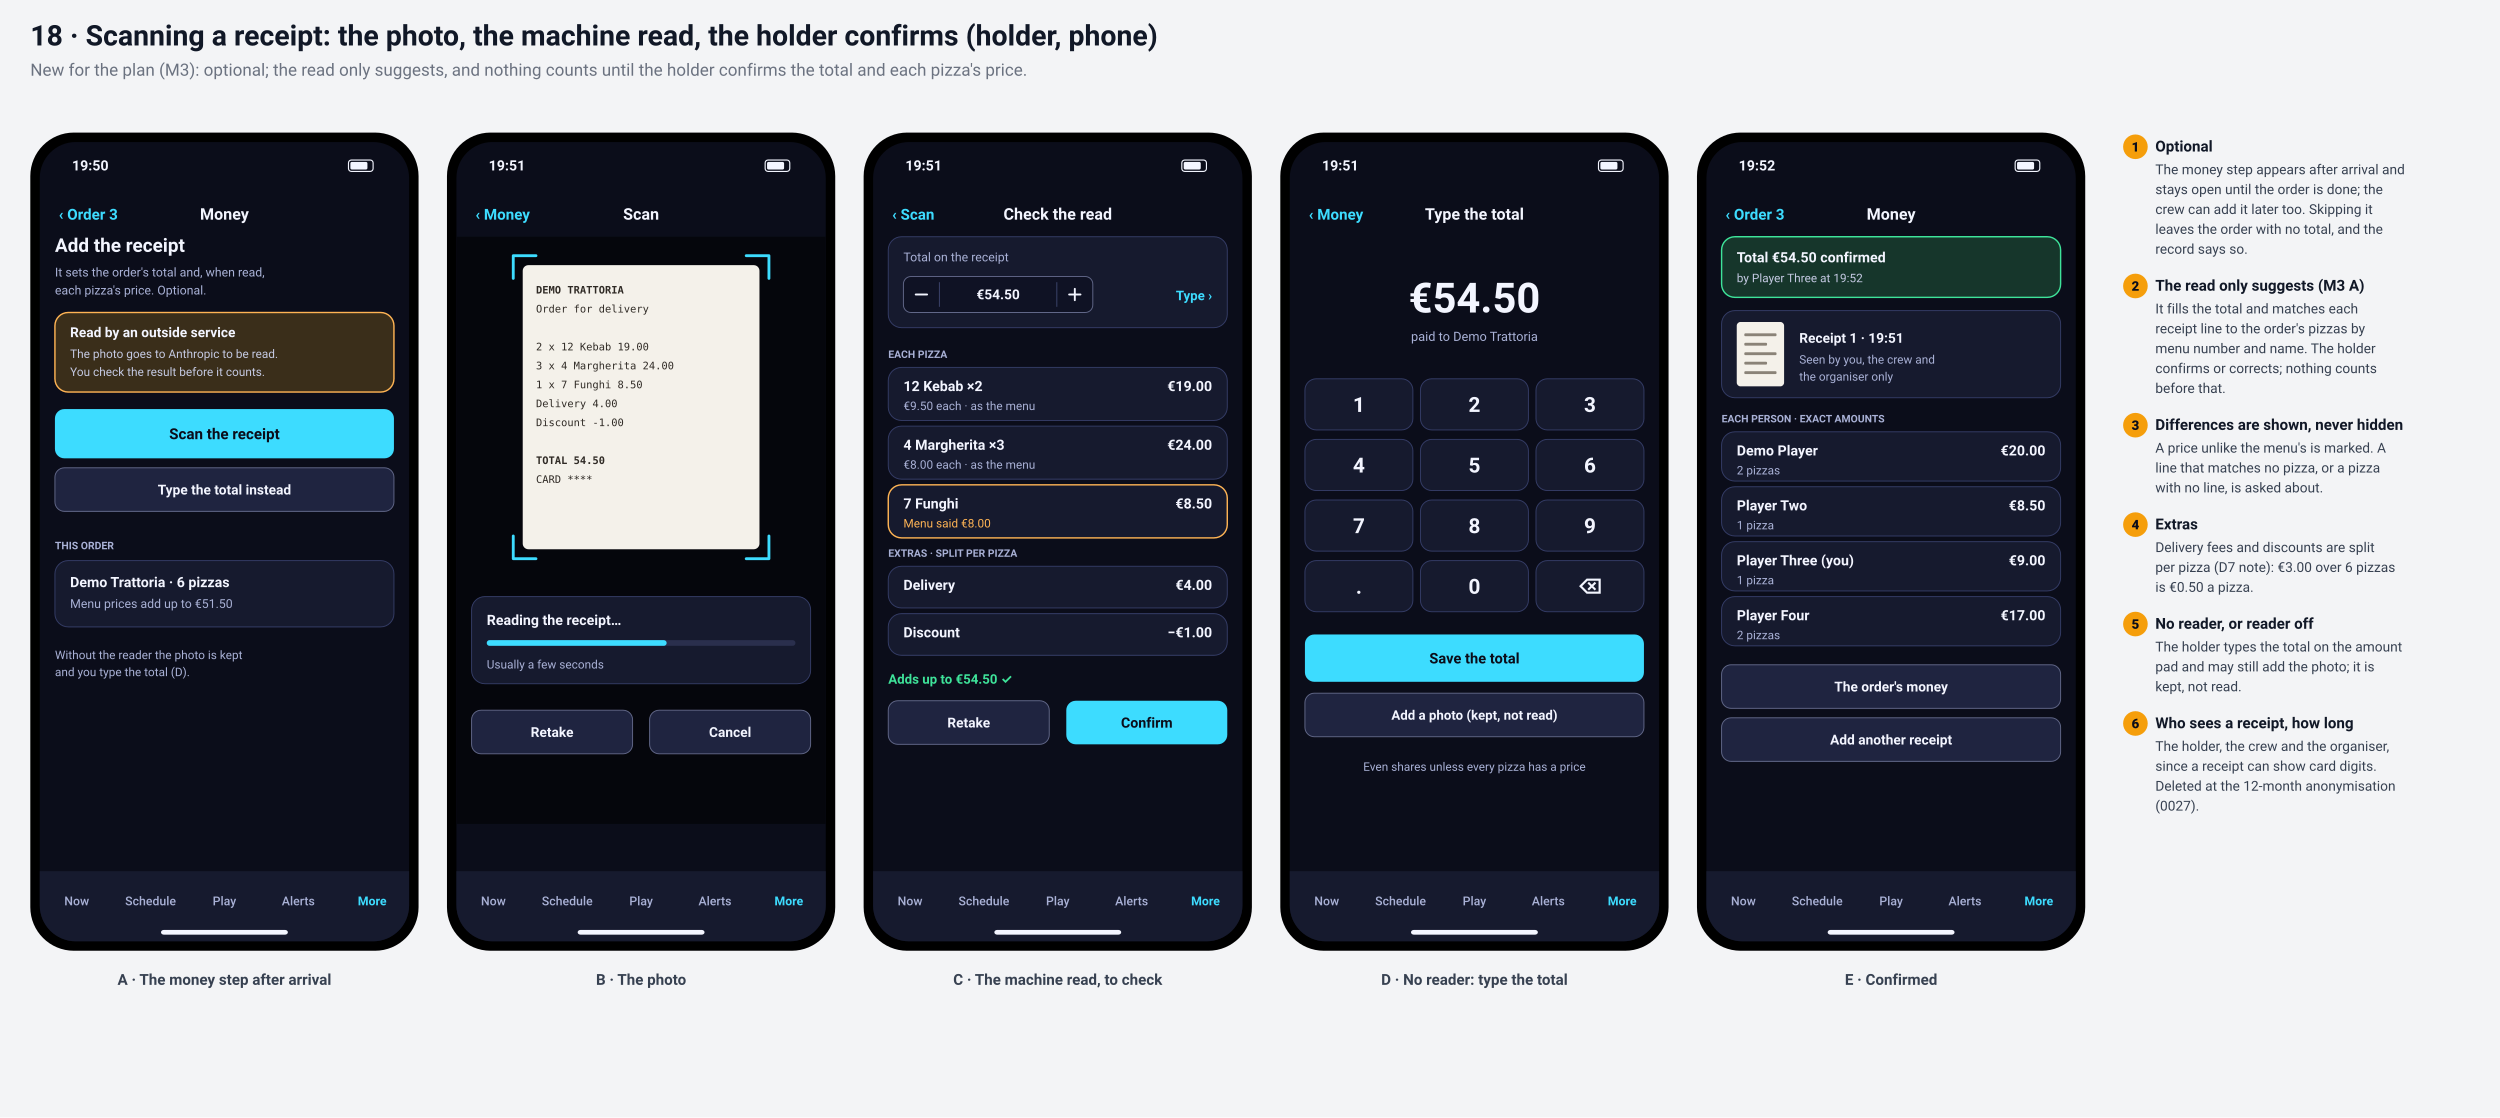
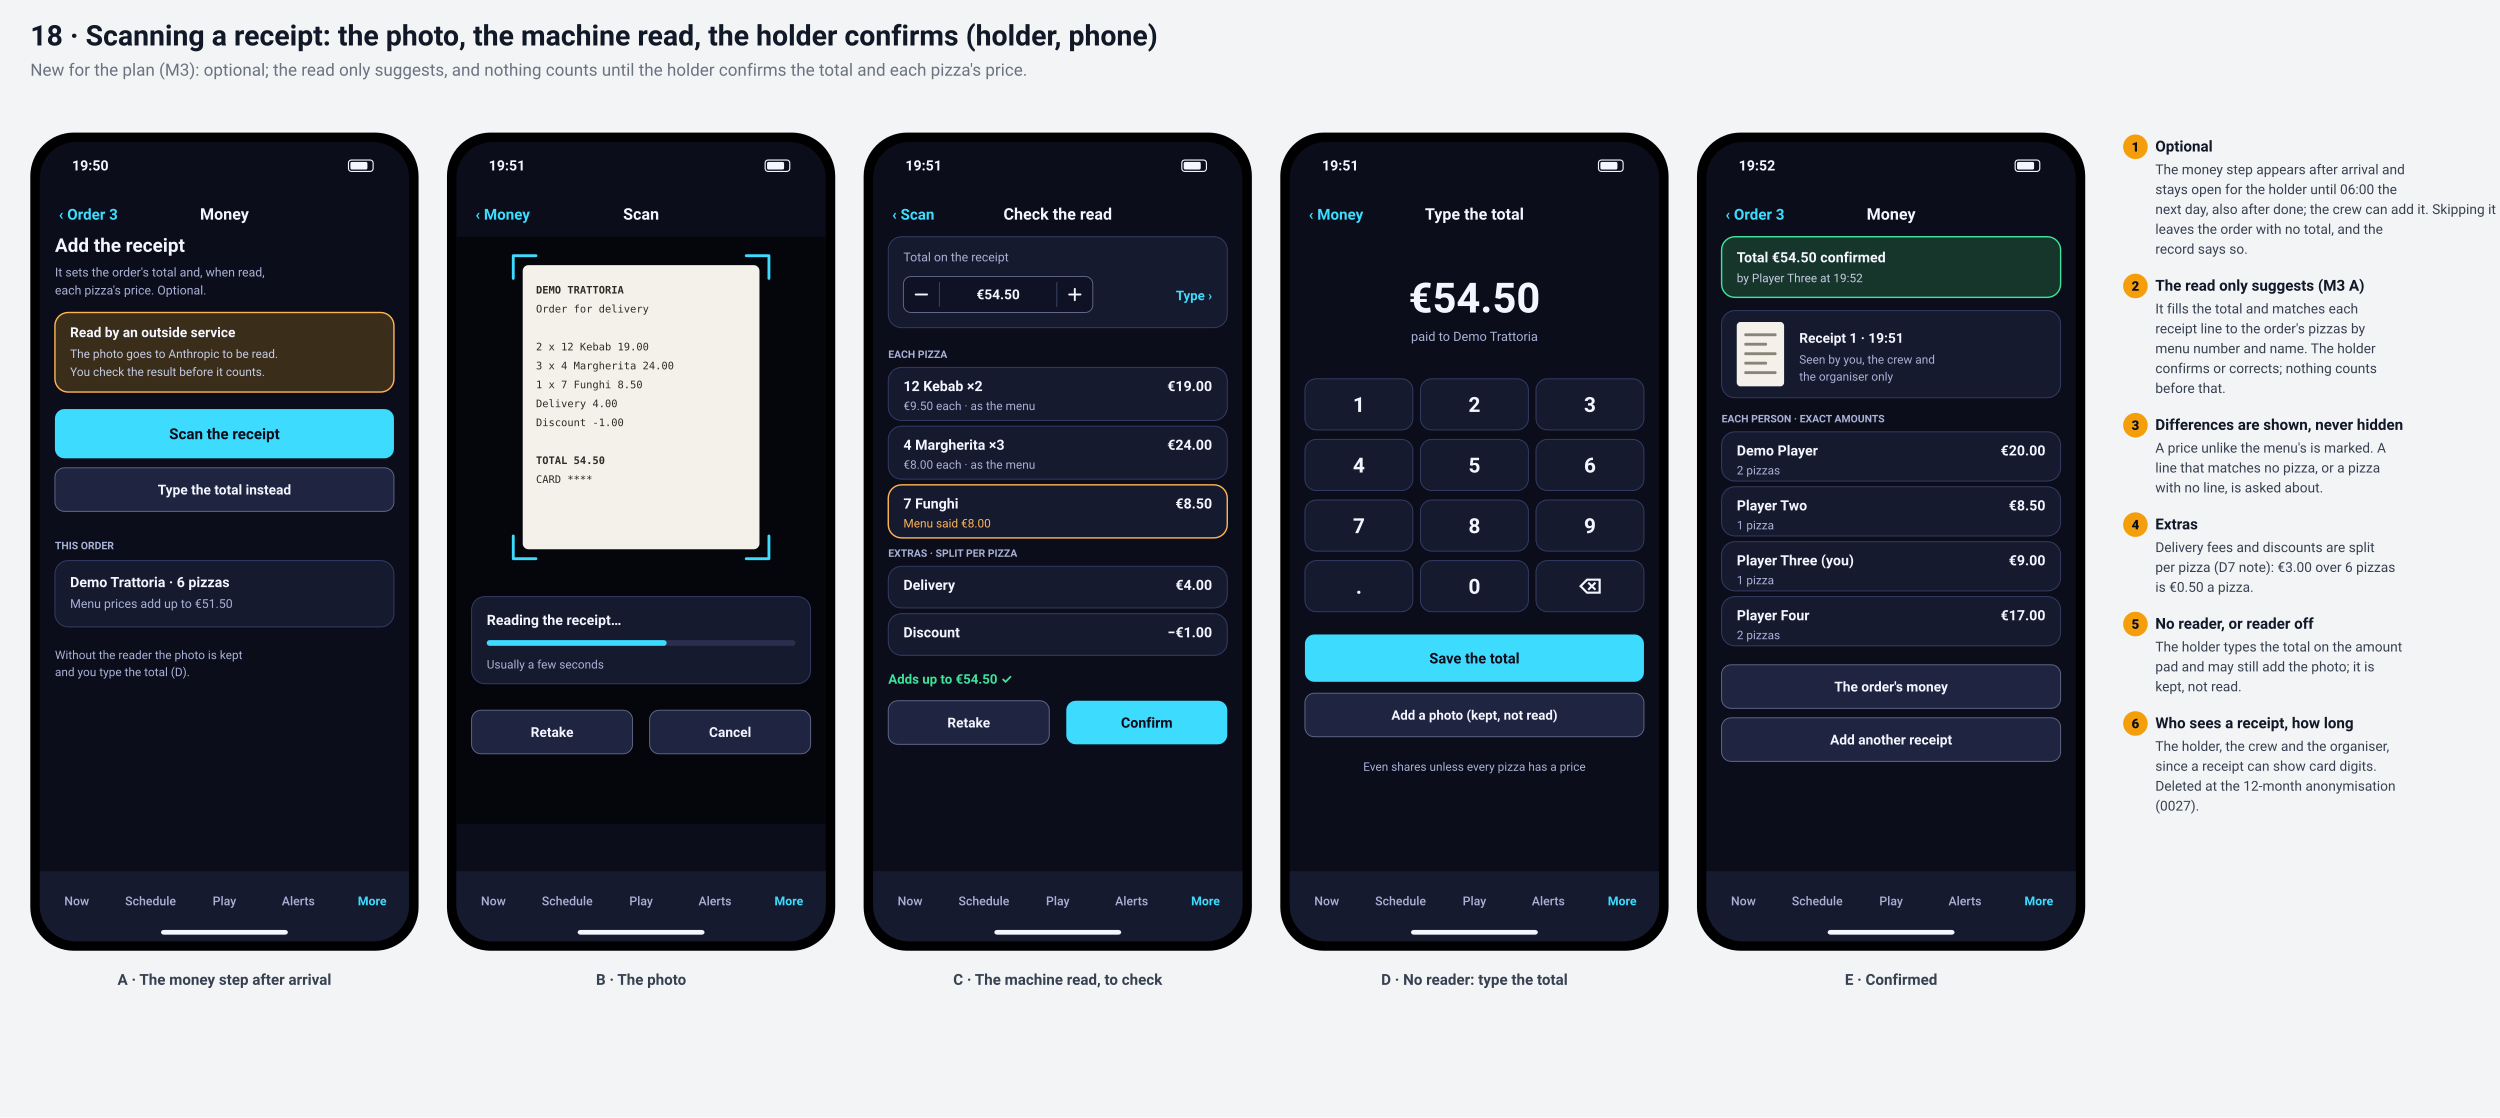
<svg xmlns="http://www.w3.org/2000/svg" viewBox="0 0 2640 1180" width="2640" height="1180" font-family="system-ui, -apple-system, 'Segoe UI', Roboto, Helvetica, Arial, sans-serif">
  <defs>
    <clipPath id="ph42_150">
      <rect x="42" y="150" width="390" height="844" rx="38" />
    </clipPath>
    <clipPath id="ph482_150">
      <rect x="482" y="150" width="390" height="844" rx="38" />
    </clipPath>
    <clipPath id="ph922_150">
      <rect x="922" y="150" width="390" height="844" rx="38" />
    </clipPath>
    <clipPath id="ph1362_150">
      <rect x="1362" y="150" width="390" height="844" rx="38" />
    </clipPath>
    <clipPath id="ph1802_150">
      <rect x="1802" y="150" width="390" height="844" rx="38" />
    </clipPath>
  </defs>
  <rect x="0" y="0" width="2640" height="1180" rx="0" fill="#f3f4f6" />
  <text x="32" y="48" font-size="30" fill="#111827" font-weight="700" text-anchor="start">18 · Scanning a receipt: the photo, the machine read, the holder confirms (holder, phone)</text>
  <text x="32" y="80" font-size="18" fill="#6b7280" font-weight="400" text-anchor="start">New for the plan (M3): optional; the read only suggests, and nothing counts until the holder confirms the total and each pizza's price.</text>
  <rect x="32" y="140" width="410" height="864" rx="46" fill="#000000" />
  <text x="237" y="1040" font-size="16" fill="#374151" font-weight="600" text-anchor="middle">A · The money step after arrival</text>
  <g clip-path="url(#ph42_150)">
    <rect x="42" y="150" width="390" height="844" rx="0" fill="#0b0d1a" />
    <text x="76" y="180" font-size="15" fill="#f3f5ff" font-weight="600" text-anchor="start">19:50</text>
    <rect x="368" y="169" width="26" height="12" rx="3" fill="none" stroke="#f3f5ff" stroke-width="1.2" />
    <rect x="370" y="171" width="18" height="8" rx="1.5" fill="#f3f5ff" />
    <text x="62" y="232" font-size="16" fill="#3ddcff" font-weight="600" text-anchor="start">‹ Order 3</text>
    <text x="237" y="232" font-size="17" fill="#f3f5ff" font-weight="700" text-anchor="middle">Money</text>
    <rect x="42" y="920" width="390" height="74" rx="0" fill="#161a2e" />
    <text x="81" y="956" font-size="13" fill="#a9b1d6" font-weight="500" text-anchor="middle">Now</text>
    <text x="159" y="956" font-size="13" fill="#a9b1d6" font-weight="500" text-anchor="middle">Schedule</text>
    <text x="237" y="956" font-size="13" fill="#a9b1d6" font-weight="500" text-anchor="middle">Play</text>
    <text x="315" y="956" font-size="13" fill="#a9b1d6" font-weight="500" text-anchor="middle">Alerts</text>
    <text x="393" y="956" font-size="13" fill="#3ddcff" font-weight="600" text-anchor="middle">More</text>
    <rect x="170" y="982" width="134" height="5" rx="3" fill="#f3f5ff" />
    <text x="58" y="266" font-size="20" fill="#f3f5ff" font-weight="700" text-anchor="start">Add the receipt</text>
    <text x="58" y="292" font-size="13" fill="#a9b1d6" font-weight="400" text-anchor="start">It sets the order's total and, when read,</text>
    <text x="58" y="311" font-size="13" fill="#a9b1d6" font-weight="400" text-anchor="start">each pizza's price. Optional.</text>
    <rect x="58" y="330" width="358" height="84" rx="14" fill="#3a2e1a" stroke="#ffb454" stroke-width="1.5" />
    <text x="74" y="356" font-size="14.5" fill="#f3f5ff" font-weight="700" text-anchor="start">Read by an outside service</text>
    <text x="74" y="378" font-size="12.5" fill="#c5cae3" font-weight="400" text-anchor="start">The photo goes to Anthropic to be read.</text>
    <text x="74" y="397" font-size="12.5" fill="#c5cae3" font-weight="400" text-anchor="start">You check the result before it counts.</text>
    <rect x="58" y="432" width="358" height="52" rx="10" fill="#3ddcff" />
    <text x="237" y="463.76" font-size="16" fill="#0b0d1a" font-weight="700" text-anchor="middle">Scan the receipt</text>
    <rect x="58" y="494" width="358" height="46" rx="10" fill="#1f2440" stroke="#616788" stroke-width="1" />
    <text x="237" y="522.22" font-size="14.5" fill="#f3f5ff" font-weight="600" text-anchor="middle">Type the total instead</text>
    <text x="58" y="580" font-size="11" fill="#a9b1d6" font-weight="700" text-anchor="start">THIS ORDER</text>
    <rect x="58" y="592" width="358" height="70" rx="14" fill="#161a2e" stroke="#343c66" stroke-width="1" />
    <text x="74" y="620" font-size="15" fill="#f3f5ff" font-weight="600" text-anchor="start">Demo Trattoria · 6 pizzas</text>
    <text x="74" y="642" font-size="13" fill="#a9b1d6" font-weight="400" text-anchor="start">Menu prices add up to €51.50</text>
    <text x="58" y="696" font-size="12.5" fill="#a9b1d6" font-weight="400" text-anchor="start">Without the reader the photo is kept</text>
    <text x="58" y="714" font-size="12.5" fill="#a9b1d6" font-weight="400" text-anchor="start">and you type the total (D).</text>
  </g>
  <rect x="472" y="140" width="410" height="864" rx="46" fill="#000000" />
  <text x="677" y="1040" font-size="16" fill="#374151" font-weight="600" text-anchor="middle">B · The photo</text>
  <g clip-path="url(#ph482_150)">
    <rect x="482" y="150" width="390" height="844" rx="0" fill="#0b0d1a" />
    <text x="516" y="180" font-size="15" fill="#f3f5ff" font-weight="600" text-anchor="start">19:51</text>
    <rect x="808" y="169" width="26" height="12" rx="3" fill="none" stroke="#f3f5ff" stroke-width="1.2" />
    <rect x="810" y="171" width="18" height="8" rx="1.5" fill="#f3f5ff" />
    <text x="502" y="232" font-size="16" fill="#3ddcff" font-weight="600" text-anchor="start">‹ Money</text>
    <text x="677" y="232" font-size="17" fill="#f3f5ff" font-weight="700" text-anchor="middle">Scan</text>
    <rect x="482" y="920" width="390" height="74" rx="0" fill="#161a2e" />
    <text x="521" y="956" font-size="13" fill="#a9b1d6" font-weight="500" text-anchor="middle">Now</text>
    <text x="599" y="956" font-size="13" fill="#a9b1d6" font-weight="500" text-anchor="middle">Schedule</text>
    <text x="677" y="956" font-size="13" fill="#a9b1d6" font-weight="500" text-anchor="middle">Play</text>
    <text x="755" y="956" font-size="13" fill="#a9b1d6" font-weight="500" text-anchor="middle">Alerts</text>
    <text x="833" y="956" font-size="13" fill="#3ddcff" font-weight="600" text-anchor="middle">More</text>
    <rect x="610" y="982" width="134" height="5" rx="3" fill="#f3f5ff" />
    <rect x="482" y="250" width="390" height="620" rx="0" fill="#05060c" />
    <rect x="552" y="280" width="250" height="300" rx="6" fill="#f4f1ea" />
    <text x="566" y="310" font-size="11" fill="#2f2a25" font-weight="700" text-anchor="start" font-family="ui-monospace, 'SF Mono', Menlo, Consolas, monospace">DEMO TRATTORIA</text>
    <text x="566" y="330" font-size="11" fill="#2f2a25" font-weight="400" text-anchor="start" font-family="ui-monospace, 'SF Mono', Menlo, Consolas, monospace">Order for delivery</text>
    <text x="566" y="350" font-size="11" fill="#2f2a25" font-weight="400" text-anchor="start" font-family="ui-monospace, 'SF Mono', Menlo, Consolas, monospace" />
    <text x="566" y="370" font-size="11" fill="#2f2a25" font-weight="400" text-anchor="start" font-family="ui-monospace, 'SF Mono', Menlo, Consolas, monospace">2 x 12 Kebab     19.00</text>
    <text x="566" y="390" font-size="11" fill="#2f2a25" font-weight="400" text-anchor="start" font-family="ui-monospace, 'SF Mono', Menlo, Consolas, monospace">3 x 4 Margherita  24.00</text>
    <text x="566" y="410" font-size="11" fill="#2f2a25" font-weight="400" text-anchor="start" font-family="ui-monospace, 'SF Mono', Menlo, Consolas, monospace">1 x 7 Funghi       8.50</text>
    <text x="566" y="430" font-size="11" fill="#2f2a25" font-weight="400" text-anchor="start" font-family="ui-monospace, 'SF Mono', Menlo, Consolas, monospace">Delivery          4.00</text>
    <text x="566" y="450" font-size="11" fill="#2f2a25" font-weight="400" text-anchor="start" font-family="ui-monospace, 'SF Mono', Menlo, Consolas, monospace">Discount         -1.00</text>
    <text x="566" y="470" font-size="11" fill="#2f2a25" font-weight="400" text-anchor="start" font-family="ui-monospace, 'SF Mono', Menlo, Consolas, monospace" />
    <text x="566" y="490" font-size="11" fill="#2f2a25" font-weight="700" text-anchor="start" font-family="ui-monospace, 'SF Mono', Menlo, Consolas, monospace">TOTAL            54.50</text>
    <text x="566" y="510" font-size="11" fill="#2f2a25" font-weight="400" text-anchor="start" font-family="ui-monospace, 'SF Mono', Menlo, Consolas, monospace">CARD              ****</text>
    <path transform="translate(482,150)" d="M60,144 v-24 h24" fill="none" stroke="#3ddcff" stroke-width="3" stroke-linecap="round" stroke-linejoin="round" />
    <path transform="translate(482,150)" d="M330,144 v-24 h-24" fill="none" stroke="#3ddcff" stroke-width="3" stroke-linecap="round" stroke-linejoin="round" />
    <path transform="translate(482,150)" d="M60,416 v24 h24" fill="none" stroke="#3ddcff" stroke-width="3" stroke-linecap="round" stroke-linejoin="round" />
    <path transform="translate(482,150)" d="M330,416 v24 h-24" fill="none" stroke="#3ddcff" stroke-width="3" stroke-linecap="round" stroke-linejoin="round" />
    <rect x="498" y="630" width="358" height="92" rx="14" fill="#161a2e" stroke="#343c66" stroke-width="1" />
    <text x="514" y="660" font-size="15" fill="#f3f5ff" font-weight="700" text-anchor="start">Reading the receipt…</text>
    <rect x="514" y="676" width="326" height="6" rx="3" fill="#2a2f4d" />
    <rect x="514" y="676" width="190" height="6" rx="3" fill="#3ddcff" />
    <text x="514" y="706" font-size="12.5" fill="#a9b1d6" font-weight="400" text-anchor="start">Usually a few seconds</text>
    <rect x="498" y="750" width="170" height="46" rx="10" fill="#1f2440" stroke="#616788" stroke-width="1" />
    <text x="583" y="778.22" font-size="14.5" fill="#f3f5ff" font-weight="600" text-anchor="middle">Retake</text>
    <rect x="686" y="750" width="170" height="46" rx="10" fill="#1f2440" stroke="#616788" stroke-width="1" />
    <text x="771" y="778.22" font-size="14.5" fill="#f3f5ff" font-weight="600" text-anchor="middle">Cancel</text>
  </g>
  <rect x="912" y="140" width="410" height="864" rx="46" fill="#000000" />
  <text x="1117" y="1040" font-size="16" fill="#374151" font-weight="600" text-anchor="middle">C · The machine read, to check</text>
  <g clip-path="url(#ph922_150)">
    <rect x="922" y="150" width="390" height="844" rx="0" fill="#0b0d1a" />
    <text x="956" y="180" font-size="15" fill="#f3f5ff" font-weight="600" text-anchor="start">19:51</text>
    <rect x="1248" y="169" width="26" height="12" rx="3" fill="none" stroke="#f3f5ff" stroke-width="1.2" />
    <rect x="1250" y="171" width="18" height="8" rx="1.5" fill="#f3f5ff" />
    <text x="942" y="232" font-size="16" fill="#3ddcff" font-weight="600" text-anchor="start">‹ Scan</text>
    <text x="1117" y="232" font-size="17" fill="#f3f5ff" font-weight="700" text-anchor="middle">Check the read</text>
    <rect x="922" y="920" width="390" height="74" rx="0" fill="#161a2e" />
    <text x="961" y="956" font-size="13" fill="#a9b1d6" font-weight="500" text-anchor="middle">Now</text>
    <text x="1039" y="956" font-size="13" fill="#a9b1d6" font-weight="500" text-anchor="middle">Schedule</text>
    <text x="1117" y="956" font-size="13" fill="#a9b1d6" font-weight="500" text-anchor="middle">Play</text>
    <text x="1195" y="956" font-size="13" fill="#a9b1d6" font-weight="500" text-anchor="middle">Alerts</text>
    <text x="1273" y="956" font-size="13" fill="#3ddcff" font-weight="600" text-anchor="middle">More</text>
    <rect x="1050" y="982" width="134" height="5" rx="3" fill="#f3f5ff" />
    <rect x="938" y="250" width="358" height="96" rx="14" fill="#161a2e" stroke="#343c66" stroke-width="1" />
    <text x="954" y="276" font-size="13" fill="#a9b1d6" font-weight="400" text-anchor="start">Total on the receipt</text>
    <rect x="954" y="292" width="200" height="38" rx="8" fill="#0f1224" stroke="#616788" stroke-width="1" />
    <line x1="992" y1="298" x2="992" y2="324" stroke="#3c446c" />
    <line x1="1116" y1="298" x2="1116" y2="324" stroke="#3c446c" />
    <path transform="translate(922,150)" d="M45,161.0 h12" fill="none" stroke="#f3f5ff" stroke-width="2" stroke-linecap="round" stroke-linejoin="round" />
    <path transform="translate(922,150)" d="M207,161.0 h12 M213,155.0 v12" fill="none" stroke="#f3f5ff" stroke-width="2" stroke-linecap="round" stroke-linejoin="round" />
    <text x="1054" y="316" font-size="14.5" fill="#f3f5ff" font-weight="600" text-anchor="middle">€54.50</text>
    <text x="1280" y="317" font-size="14" fill="#3ddcff" font-weight="700" text-anchor="end">Type ›</text>
    <text x="938" y="378" font-size="11" fill="#a9b1d6" font-weight="700" text-anchor="start">EACH PIZZA</text>
    <rect x="938" y="388" width="358" height="56" rx="14" fill="#161a2e" stroke="#343c66" stroke-width="1" />
    <text x="954" y="413" font-size="15" fill="#f3f5ff" font-weight="600" text-anchor="start">12 Kebab ×2</text>
    <text x="954" y="433" font-size="12.5" fill="#a9b1d6" font-weight="400" text-anchor="start">€9.50 each · as the menu</text>
    <text x="1280" y="413" font-size="15" fill="#f3f5ff" font-weight="700" text-anchor="end">€19.00</text>
    <rect x="938" y="450" width="358" height="56" rx="14" fill="#161a2e" stroke="#343c66" stroke-width="1" />
    <text x="954" y="475" font-size="15" fill="#f3f5ff" font-weight="600" text-anchor="start">4 Margherita ×3</text>
    <text x="954" y="495" font-size="12.5" fill="#a9b1d6" font-weight="400" text-anchor="start">€8.00 each · as the menu</text>
    <text x="1280" y="475" font-size="15" fill="#f3f5ff" font-weight="700" text-anchor="end">€24.00</text>
    <rect x="938" y="512" width="358" height="56" rx="14" fill="#161a2e" stroke="#ffb454" stroke-width="1.5" />
    <text x="954" y="537" font-size="15" fill="#f3f5ff" font-weight="600" text-anchor="start">7 Funghi</text>
    <text x="954" y="557" font-size="12.5" fill="#ffb454" font-weight="400" text-anchor="start">Menu said €8.00</text>
    <text x="1280" y="537" font-size="15" fill="#f3f5ff" font-weight="700" text-anchor="end">€8.50</text>
    <text x="938" y="588" font-size="11" fill="#a9b1d6" font-weight="700" text-anchor="start">EXTRAS · SPLIT PER PIZZA</text>
    <rect x="938" y="598" width="358" height="44" rx="14" fill="#161a2e" stroke="#343c66" stroke-width="1" />
    <text x="954" y="623" font-size="15" fill="#f3f5ff" font-weight="600" text-anchor="start">Delivery</text>
    <text x="1280" y="623" font-size="15" fill="#f3f5ff" font-weight="700" text-anchor="end">€4.00</text>
    <rect x="938" y="648" width="358" height="44" rx="14" fill="#161a2e" stroke="#343c66" stroke-width="1" />
    <text x="954" y="673" font-size="15" fill="#f3f5ff" font-weight="600" text-anchor="start">Discount</text>
    <text x="1280" y="673" font-size="15" fill="#f3f5ff" font-weight="700" text-anchor="end">−€1.00</text>
    <text x="938" y="722" font-size="14" fill="#3ee39a" font-weight="700" text-anchor="start">Adds up to €54.50 ✓</text>
    <rect x="938" y="740" width="170" height="46" rx="10" fill="#1f2440" stroke="#616788" stroke-width="1" />
    <text x="1023" y="768.22" font-size="14.5" fill="#f3f5ff" font-weight="600" text-anchor="middle">Retake</text>
    <rect x="1126" y="740" width="170" height="46" rx="10" fill="#3ddcff" />
    <text x="1211" y="768.4" font-size="15" fill="#0b0d1a" font-weight="700" text-anchor="middle">Confirm</text>
  </g>
  <rect x="1352" y="140" width="410" height="864" rx="46" fill="#000000" />
  <text x="1557" y="1040" font-size="16" fill="#374151" font-weight="600" text-anchor="middle">D · No reader: type the total</text>
  <g clip-path="url(#ph1362_150)">
    <rect x="1362" y="150" width="390" height="844" rx="0" fill="#0b0d1a" />
    <text x="1396" y="180" font-size="15" fill="#f3f5ff" font-weight="600" text-anchor="start">19:51</text>
    <rect x="1688" y="169" width="26" height="12" rx="3" fill="none" stroke="#f3f5ff" stroke-width="1.2" />
    <rect x="1690" y="171" width="18" height="8" rx="1.5" fill="#f3f5ff" />
    <text x="1382" y="232" font-size="16" fill="#3ddcff" font-weight="600" text-anchor="start">‹ Money</text>
    <text x="1557" y="232" font-size="17" fill="#f3f5ff" font-weight="700" text-anchor="middle">Type the total</text>
    <rect x="1362" y="920" width="390" height="74" rx="0" fill="#161a2e" />
    <text x="1401" y="956" font-size="13" fill="#a9b1d6" font-weight="500" text-anchor="middle">Now</text>
    <text x="1479" y="956" font-size="13" fill="#a9b1d6" font-weight="500" text-anchor="middle">Schedule</text>
    <text x="1557" y="956" font-size="13" fill="#a9b1d6" font-weight="500" text-anchor="middle">Play</text>
    <text x="1635" y="956" font-size="13" fill="#a9b1d6" font-weight="500" text-anchor="middle">Alerts</text>
    <text x="1713" y="956" font-size="13" fill="#3ddcff" font-weight="600" text-anchor="middle">More</text>
    <rect x="1490" y="982" width="134" height="5" rx="3" fill="#f3f5ff" />
    <text x="1557" y="330" font-size="44" fill="#f3f5ff" font-weight="700" text-anchor="middle">€54.50</text>
    <text x="1557" y="360" font-size="13.5" fill="#a9b1d6" font-weight="400" text-anchor="middle">paid to Demo Trattoria</text>
    <rect x="1378" y="400" width="114" height="54" rx="12" fill="#161a2e" stroke="#343c66" stroke-width="1" />
    <text x="1435" y="435" font-size="22" fill="#f3f5ff" font-weight="600" text-anchor="middle">1</text>
    <rect x="1500" y="400" width="114" height="54" rx="12" fill="#161a2e" stroke="#343c66" stroke-width="1" />
    <text x="1557" y="435" font-size="22" fill="#f3f5ff" font-weight="600" text-anchor="middle">2</text>
    <rect x="1622" y="400" width="114" height="54" rx="12" fill="#161a2e" stroke="#343c66" stroke-width="1" />
    <text x="1679" y="435" font-size="22" fill="#f3f5ff" font-weight="600" text-anchor="middle">3</text>
    <rect x="1378" y="464" width="114" height="54" rx="12" fill="#161a2e" stroke="#343c66" stroke-width="1" />
    <text x="1435" y="499" font-size="22" fill="#f3f5ff" font-weight="600" text-anchor="middle">4</text>
    <rect x="1500" y="464" width="114" height="54" rx="12" fill="#161a2e" stroke="#343c66" stroke-width="1" />
    <text x="1557" y="499" font-size="22" fill="#f3f5ff" font-weight="600" text-anchor="middle">5</text>
    <rect x="1622" y="464" width="114" height="54" rx="12" fill="#161a2e" stroke="#343c66" stroke-width="1" />
    <text x="1679" y="499" font-size="22" fill="#f3f5ff" font-weight="600" text-anchor="middle">6</text>
    <rect x="1378" y="528" width="114" height="54" rx="12" fill="#161a2e" stroke="#343c66" stroke-width="1" />
    <text x="1435" y="563" font-size="22" fill="#f3f5ff" font-weight="600" text-anchor="middle">7</text>
    <rect x="1500" y="528" width="114" height="54" rx="12" fill="#161a2e" stroke="#343c66" stroke-width="1" />
    <text x="1557" y="563" font-size="22" fill="#f3f5ff" font-weight="600" text-anchor="middle">8</text>
    <rect x="1622" y="528" width="114" height="54" rx="12" fill="#161a2e" stroke="#343c66" stroke-width="1" />
    <text x="1679" y="563" font-size="22" fill="#f3f5ff" font-weight="600" text-anchor="middle">9</text>
    <rect x="1378" y="592" width="114" height="54" rx="12" fill="#161a2e" stroke="#343c66" stroke-width="1" />
    <text x="1435" y="627" font-size="22" fill="#f3f5ff" font-weight="600" text-anchor="middle">.</text>
    <rect x="1500" y="592" width="114" height="54" rx="12" fill="#161a2e" stroke="#343c66" stroke-width="1" />
    <text x="1557" y="627" font-size="22" fill="#f3f5ff" font-weight="600" text-anchor="middle">0</text>
    <rect x="1622" y="592" width="114" height="54" rx="12" fill="#161a2e" stroke="#343c66" stroke-width="1" />
    <text x="1679" y="627" font-size="22" fill="#f3f5ff" font-weight="600" text-anchor="middle">⌫</text>
    <rect x="1378" y="670" width="358" height="50" rx="10" fill="#3ddcff" />
    <text x="1557" y="700.58" font-size="15.5" fill="#0b0d1a" font-weight="700" text-anchor="middle">Save the total</text>
    <rect x="1378" y="732" width="358" height="46" rx="10" fill="#1f2440" stroke="#616788" stroke-width="1" />
    <text x="1557" y="760.04" font-size="14" fill="#f3f5ff" font-weight="600" text-anchor="middle">Add a photo (kept, not read)</text>
    <text x="1557" y="814" font-size="12.5" fill="#a9b1d6" font-weight="400" text-anchor="middle">Even shares unless every pizza has a price</text>
  </g>
  <rect x="1792" y="140" width="410" height="864" rx="46" fill="#000000" />
  <text x="1997" y="1040" font-size="16" fill="#374151" font-weight="600" text-anchor="middle">E · Confirmed</text>
  <g clip-path="url(#ph1802_150)">
    <rect x="1802" y="150" width="390" height="844" rx="0" fill="#0b0d1a" />
    <text x="1836" y="180" font-size="15" fill="#f3f5ff" font-weight="600" text-anchor="start">19:52</text>
    <rect x="2128" y="169" width="26" height="12" rx="3" fill="none" stroke="#f3f5ff" stroke-width="1.2" />
    <rect x="2130" y="171" width="18" height="8" rx="1.5" fill="#f3f5ff" />
    <text x="1822" y="232" font-size="16" fill="#3ddcff" font-weight="600" text-anchor="start">‹ Order 3</text>
    <text x="1997" y="232" font-size="17" fill="#f3f5ff" font-weight="700" text-anchor="middle">Money</text>
    <rect x="1802" y="920" width="390" height="74" rx="0" fill="#161a2e" />
    <text x="1841" y="956" font-size="13" fill="#a9b1d6" font-weight="500" text-anchor="middle">Now</text>
    <text x="1919" y="956" font-size="13" fill="#a9b1d6" font-weight="500" text-anchor="middle">Schedule</text>
    <text x="1997" y="956" font-size="13" fill="#a9b1d6" font-weight="500" text-anchor="middle">Play</text>
    <text x="2075" y="956" font-size="13" fill="#a9b1d6" font-weight="500" text-anchor="middle">Alerts</text>
    <text x="2153" y="956" font-size="13" fill="#3ddcff" font-weight="600" text-anchor="middle">More</text>
    <rect x="1930" y="982" width="134" height="5" rx="3" fill="#f3f5ff" />
    <rect x="1818" y="250" width="358" height="64" rx="14" fill="#16362b" stroke="#3ee39a" stroke-width="1.5" />
    <text x="1834" y="277" font-size="15" fill="#f3f5ff" font-weight="700" text-anchor="start">Total €54.50 confirmed</text>
    <text x="1834" y="298" font-size="12.5" fill="#c5cae3" font-weight="400" text-anchor="start">by Player Three at 19:52</text>
    <rect x="1818" y="328" width="358" height="92" rx="14" fill="#161a2e" stroke="#343c66" stroke-width="1" />
    <rect x="1834" y="340" width="50" height="68" rx="4" fill="#f4f1ea" />
    <rect x="1842" y="352" width="34" height="3" rx="1" fill="#8a8378" />
    <rect x="1842" y="362" width="24" height="3" rx="1" fill="#8a8378" />
    <rect x="1842" y="372" width="34" height="3" rx="1" fill="#8a8378" />
    <rect x="1842" y="382" width="24" height="3" rx="1" fill="#8a8378" />
    <rect x="1842" y="392" width="34" height="3" rx="1" fill="#8a8378" />
    <text x="1900" y="362" font-size="14.5" fill="#f3f5ff" font-weight="600" text-anchor="start">Receipt 1 · 19:51</text>
    <text x="1900" y="384" font-size="12.5" fill="#a9b1d6" font-weight="400" text-anchor="start">Seen by you, the crew and</text>
    <text x="1900" y="402" font-size="12.5" fill="#a9b1d6" font-weight="400" text-anchor="start">the organiser only</text>
    <text x="1818" y="446" font-size="11" fill="#a9b1d6" font-weight="700" text-anchor="start">EACH PERSON · EXACT AMOUNTS</text>
    <rect x="1818" y="456" width="358" height="52" rx="14" fill="#161a2e" stroke="#343c66" stroke-width="1" />
    <text x="1834" y="481" font-size="15" fill="#f3f5ff" font-weight="600" text-anchor="start">Demo Player</text>
    <text x="1834" y="501" font-size="12.5" fill="#a9b1d6" font-weight="400" text-anchor="start">2 pizzas</text>
    <text x="2160" y="481" font-size="15" fill="#f3f5ff" font-weight="700" text-anchor="end">€20.00</text>
    <rect x="1818" y="514" width="358" height="52" rx="14" fill="#161a2e" stroke="#343c66" stroke-width="1" />
    <text x="1834" y="539" font-size="15" fill="#f3f5ff" font-weight="600" text-anchor="start">Player Two</text>
    <text x="1834" y="559" font-size="12.5" fill="#a9b1d6" font-weight="400" text-anchor="start">1 pizza</text>
    <text x="2160" y="539" font-size="15" fill="#f3f5ff" font-weight="700" text-anchor="end">€8.50</text>
    <rect x="1818" y="572" width="358" height="52" rx="14" fill="#161a2e" stroke="#343c66" stroke-width="1" />
    <text x="1834" y="597" font-size="15" fill="#f3f5ff" font-weight="600" text-anchor="start">Player Three (you)</text>
    <text x="1834" y="617" font-size="12.5" fill="#a9b1d6" font-weight="400" text-anchor="start">1 pizza</text>
    <text x="2160" y="597" font-size="15" fill="#f3f5ff" font-weight="700" text-anchor="end">€9.00</text>
    <rect x="1818" y="630" width="358" height="52" rx="14" fill="#161a2e" stroke="#343c66" stroke-width="1" />
    <text x="1834" y="655" font-size="15" fill="#f3f5ff" font-weight="600" text-anchor="start">Player Four</text>
    <text x="1834" y="675" font-size="12.5" fill="#a9b1d6" font-weight="400" text-anchor="start">2 pizzas</text>
    <text x="2160" y="655" font-size="15" fill="#f3f5ff" font-weight="700" text-anchor="end">€17.00</text>
    <rect x="1818" y="702" width="358" height="46" rx="10" fill="#1f2440" stroke="#616788" stroke-width="1" />
    <text x="1997" y="730.22" font-size="14.5" fill="#f3f5ff" font-weight="600" text-anchor="middle">The order's money</text>
    <rect x="1818" y="758" width="358" height="46" rx="10" fill="#1f2440" stroke="#616788" stroke-width="1" />
    <text x="1997" y="786.22" font-size="14.5" fill="#f3f5ff" font-weight="600" text-anchor="middle">Add another receipt</text>
  </g>
  <circle cx="2255" cy="155" r="13" fill="#f59e0b" />
  <text x="2255" y="160" font-size="14" fill="#0b0d1a" font-weight="800" text-anchor="middle">1</text>
  <text x="2276" y="160" font-size="16" fill="#111827" font-weight="700" text-anchor="start">Optional</text>
  <text x="2276" y="184" font-size="14.5" fill="#374151" font-weight="400" text-anchor="start">The money step appears after arrival and</text>
-   <text x="2276" y="205" font-size="14.5" fill="#374151" font-weight="400" text-anchor="start">stays open until the order is done; the</text>
-   <text x="2276" y="226" font-size="14.5" fill="#374151" font-weight="400" text-anchor="start">crew can add it later too. Skipping it</text>
+   <text x="2276" y="205" font-size="14.5" fill="#374151" font-weight="400" text-anchor="start">stays open for the holder until 06:00 the</text>
+   <text x="2276" y="226" font-size="14.5" fill="#374151" font-weight="400" text-anchor="start">next day, also after done; the crew can add it. Skipping it</text>
  <text x="2276" y="247" font-size="14.5" fill="#374151" font-weight="400" text-anchor="start">leaves the order with no total, and the</text>
  <text x="2276" y="268" font-size="14.5" fill="#374151" font-weight="400" text-anchor="start">record says so.</text>
  <circle cx="2255" cy="302" r="13" fill="#f59e0b" />
  <text x="2255" y="307" font-size="14" fill="#0b0d1a" font-weight="800" text-anchor="middle">2</text>
  <text x="2276" y="307" font-size="16" fill="#111827" font-weight="700" text-anchor="start">The read only suggests (M3 A)</text>
  <text x="2276" y="331" font-size="14.5" fill="#374151" font-weight="400" text-anchor="start">It fills the total and matches each</text>
  <text x="2276" y="352" font-size="14.5" fill="#374151" font-weight="400" text-anchor="start">receipt line to the order's pizzas by</text>
  <text x="2276" y="373" font-size="14.5" fill="#374151" font-weight="400" text-anchor="start">menu number and name. The holder</text>
  <text x="2276" y="394" font-size="14.5" fill="#374151" font-weight="400" text-anchor="start">confirms or corrects; nothing counts</text>
  <text x="2276" y="415" font-size="14.5" fill="#374151" font-weight="400" text-anchor="start">before that.</text>
  <circle cx="2255" cy="449" r="13" fill="#f59e0b" />
  <text x="2255" y="454" font-size="14" fill="#0b0d1a" font-weight="800" text-anchor="middle">3</text>
  <text x="2276" y="454" font-size="16" fill="#111827" font-weight="700" text-anchor="start">Differences are shown, never hidden</text>
  <text x="2276" y="478" font-size="14.5" fill="#374151" font-weight="400" text-anchor="start">A price unlike the menu's is marked. A</text>
  <text x="2276" y="499" font-size="14.5" fill="#374151" font-weight="400" text-anchor="start">line that matches no pizza, or a pizza</text>
  <text x="2276" y="520" font-size="14.5" fill="#374151" font-weight="400" text-anchor="start">with no line, is asked about.</text>
  <circle cx="2255" cy="554" r="13" fill="#f59e0b" />
  <text x="2255" y="559" font-size="14" fill="#0b0d1a" font-weight="800" text-anchor="middle">4</text>
  <text x="2276" y="559" font-size="16" fill="#111827" font-weight="700" text-anchor="start">Extras</text>
  <text x="2276" y="583" font-size="14.5" fill="#374151" font-weight="400" text-anchor="start">Delivery fees and discounts are split</text>
  <text x="2276" y="604" font-size="14.5" fill="#374151" font-weight="400" text-anchor="start">per pizza (D7 note): €3.00 over 6 pizzas</text>
  <text x="2276" y="625" font-size="14.5" fill="#374151" font-weight="400" text-anchor="start">is €0.50 a pizza.</text>
  <circle cx="2255" cy="659" r="13" fill="#f59e0b" />
  <text x="2255" y="664" font-size="14" fill="#0b0d1a" font-weight="800" text-anchor="middle">5</text>
  <text x="2276" y="664" font-size="16" fill="#111827" font-weight="700" text-anchor="start">No reader, or reader off</text>
  <text x="2276" y="688" font-size="14.5" fill="#374151" font-weight="400" text-anchor="start">The holder types the total on the amount</text>
  <text x="2276" y="709" font-size="14.5" fill="#374151" font-weight="400" text-anchor="start">pad and may still add the photo; it is</text>
  <text x="2276" y="730" font-size="14.5" fill="#374151" font-weight="400" text-anchor="start">kept, not read.</text>
  <circle cx="2255" cy="764" r="13" fill="#f59e0b" />
  <text x="2255" y="769" font-size="14" fill="#0b0d1a" font-weight="800" text-anchor="middle">6</text>
  <text x="2276" y="769" font-size="16" fill="#111827" font-weight="700" text-anchor="start">Who sees a receipt, how long</text>
  <text x="2276" y="793" font-size="14.5" fill="#374151" font-weight="400" text-anchor="start">The holder, the crew and the organiser,</text>
  <text x="2276" y="814" font-size="14.5" fill="#374151" font-weight="400" text-anchor="start">since a receipt can show card digits.</text>
  <text x="2276" y="835" font-size="14.5" fill="#374151" font-weight="400" text-anchor="start">Deleted at the 12-month anonymisation</text>
  <text x="2276" y="856" font-size="14.5" fill="#374151" font-weight="400" text-anchor="start">(0027).</text>
</svg>
